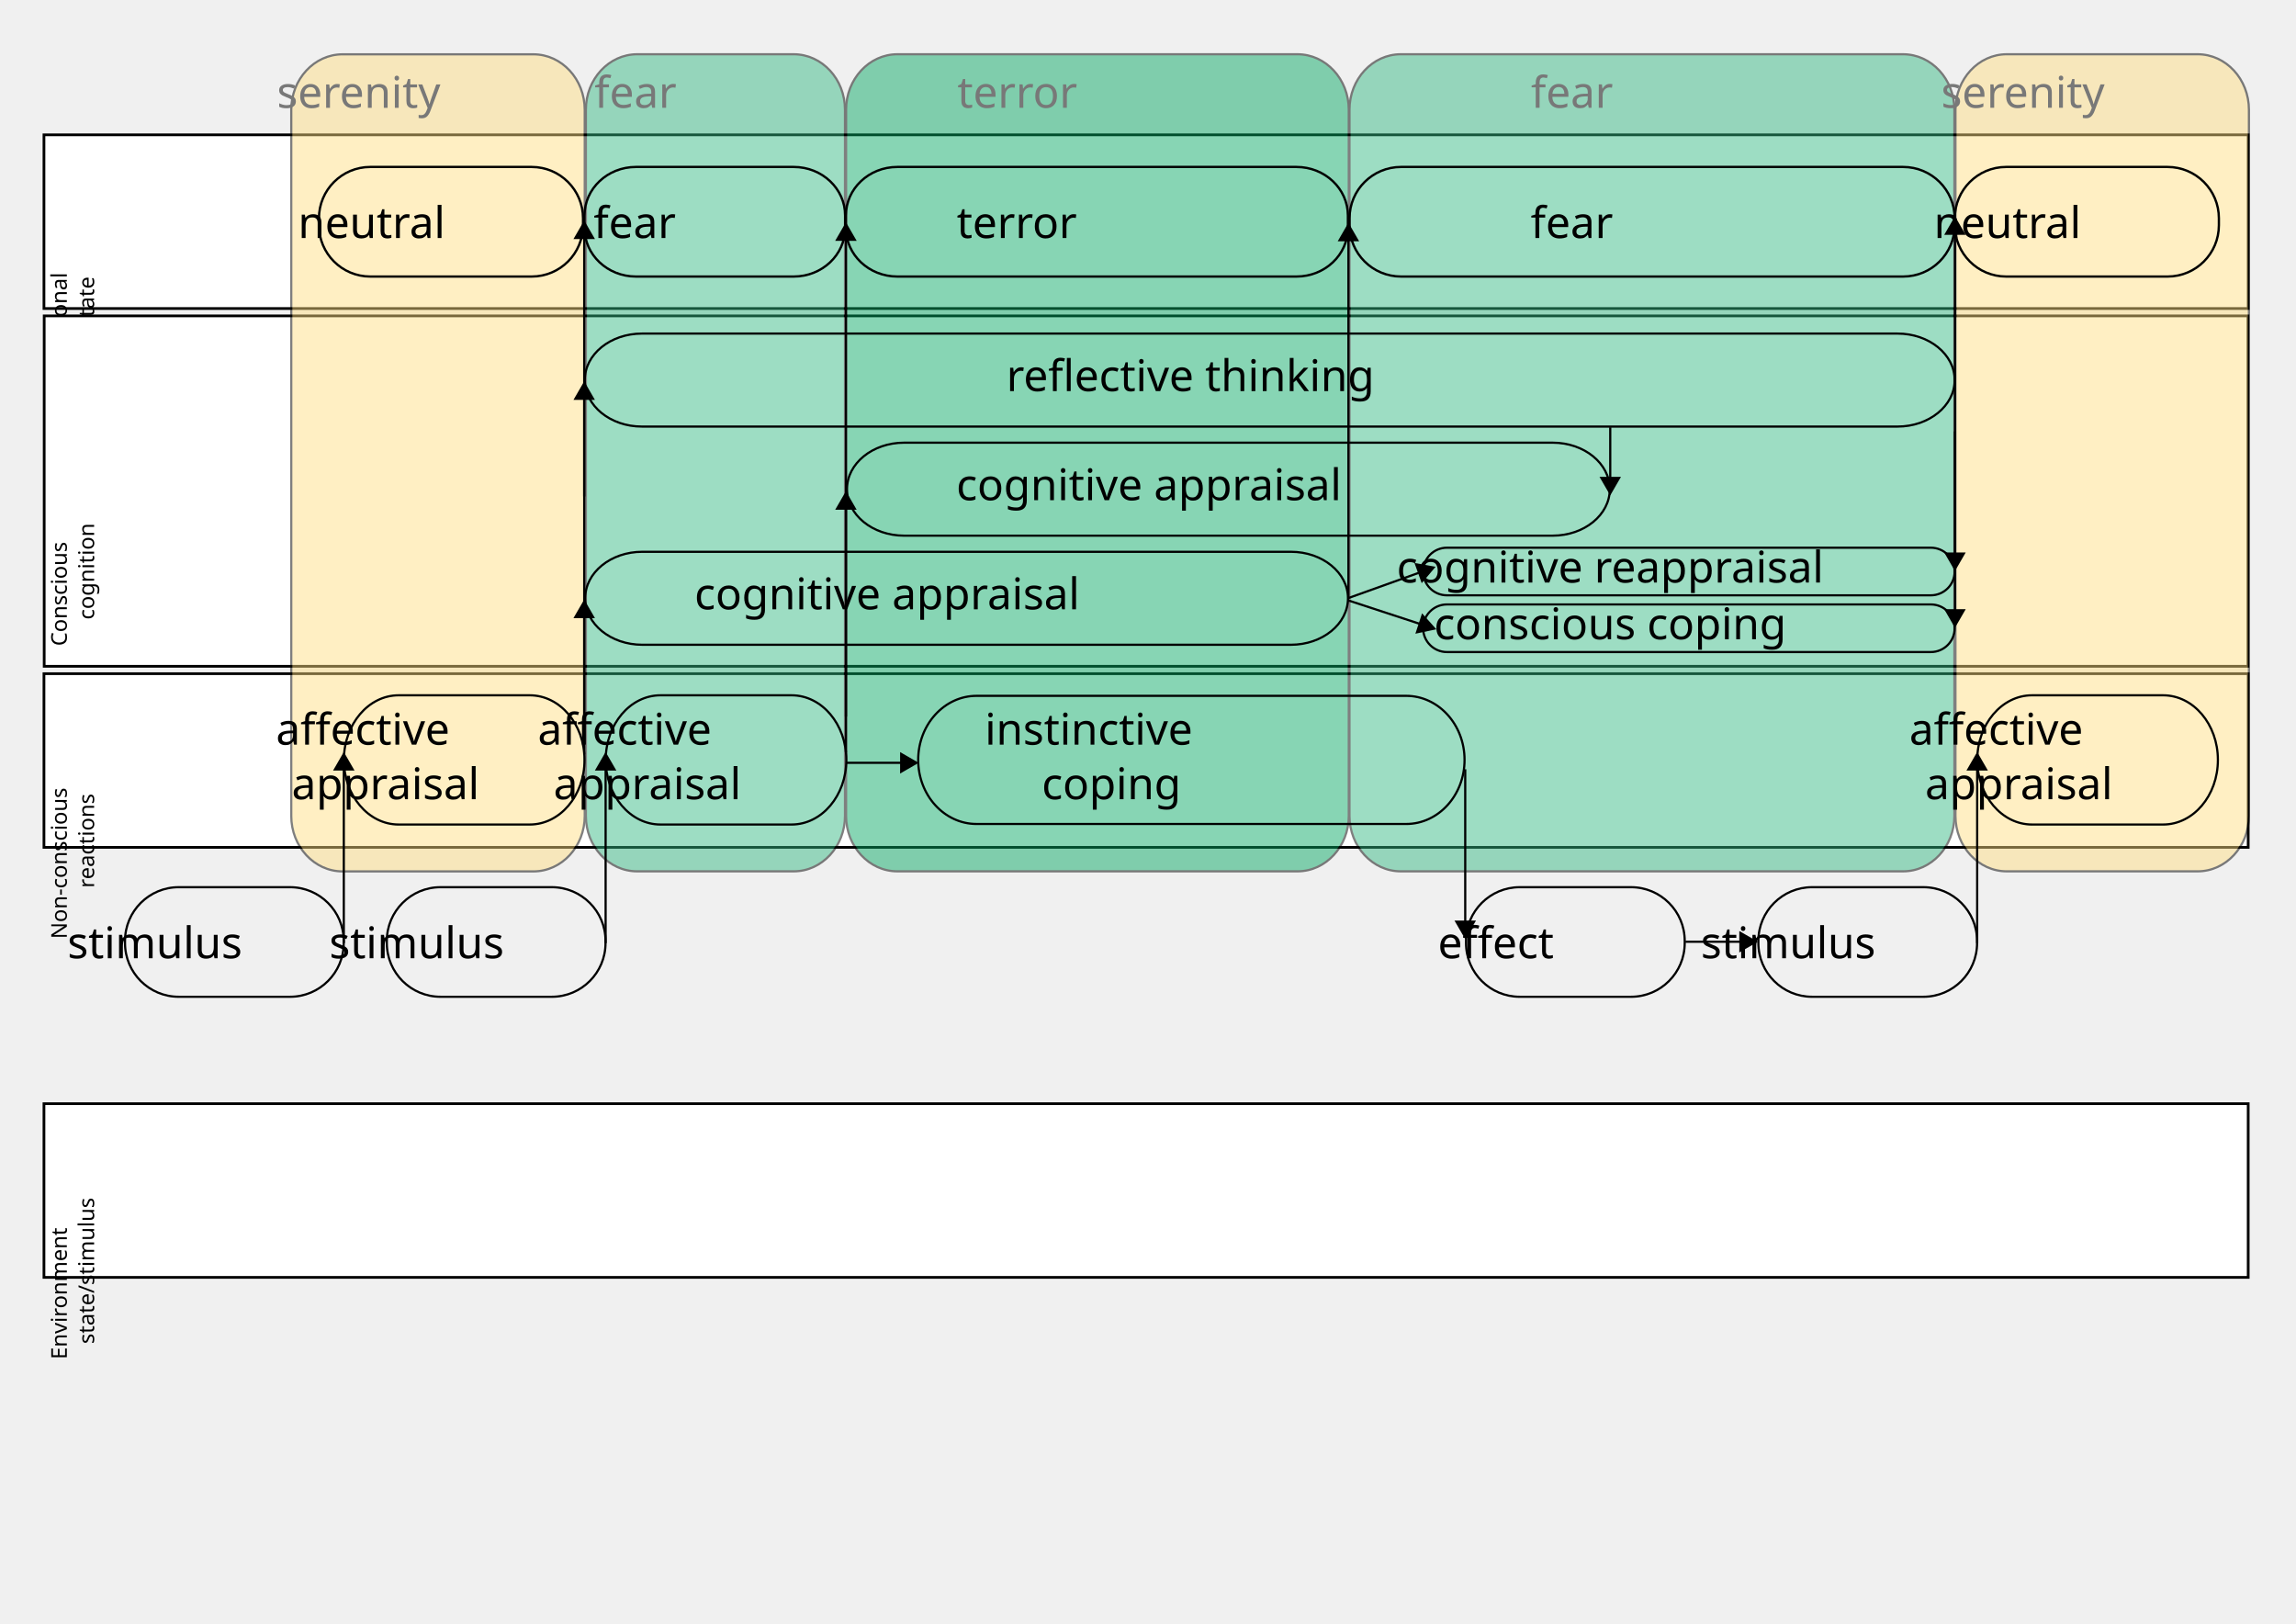
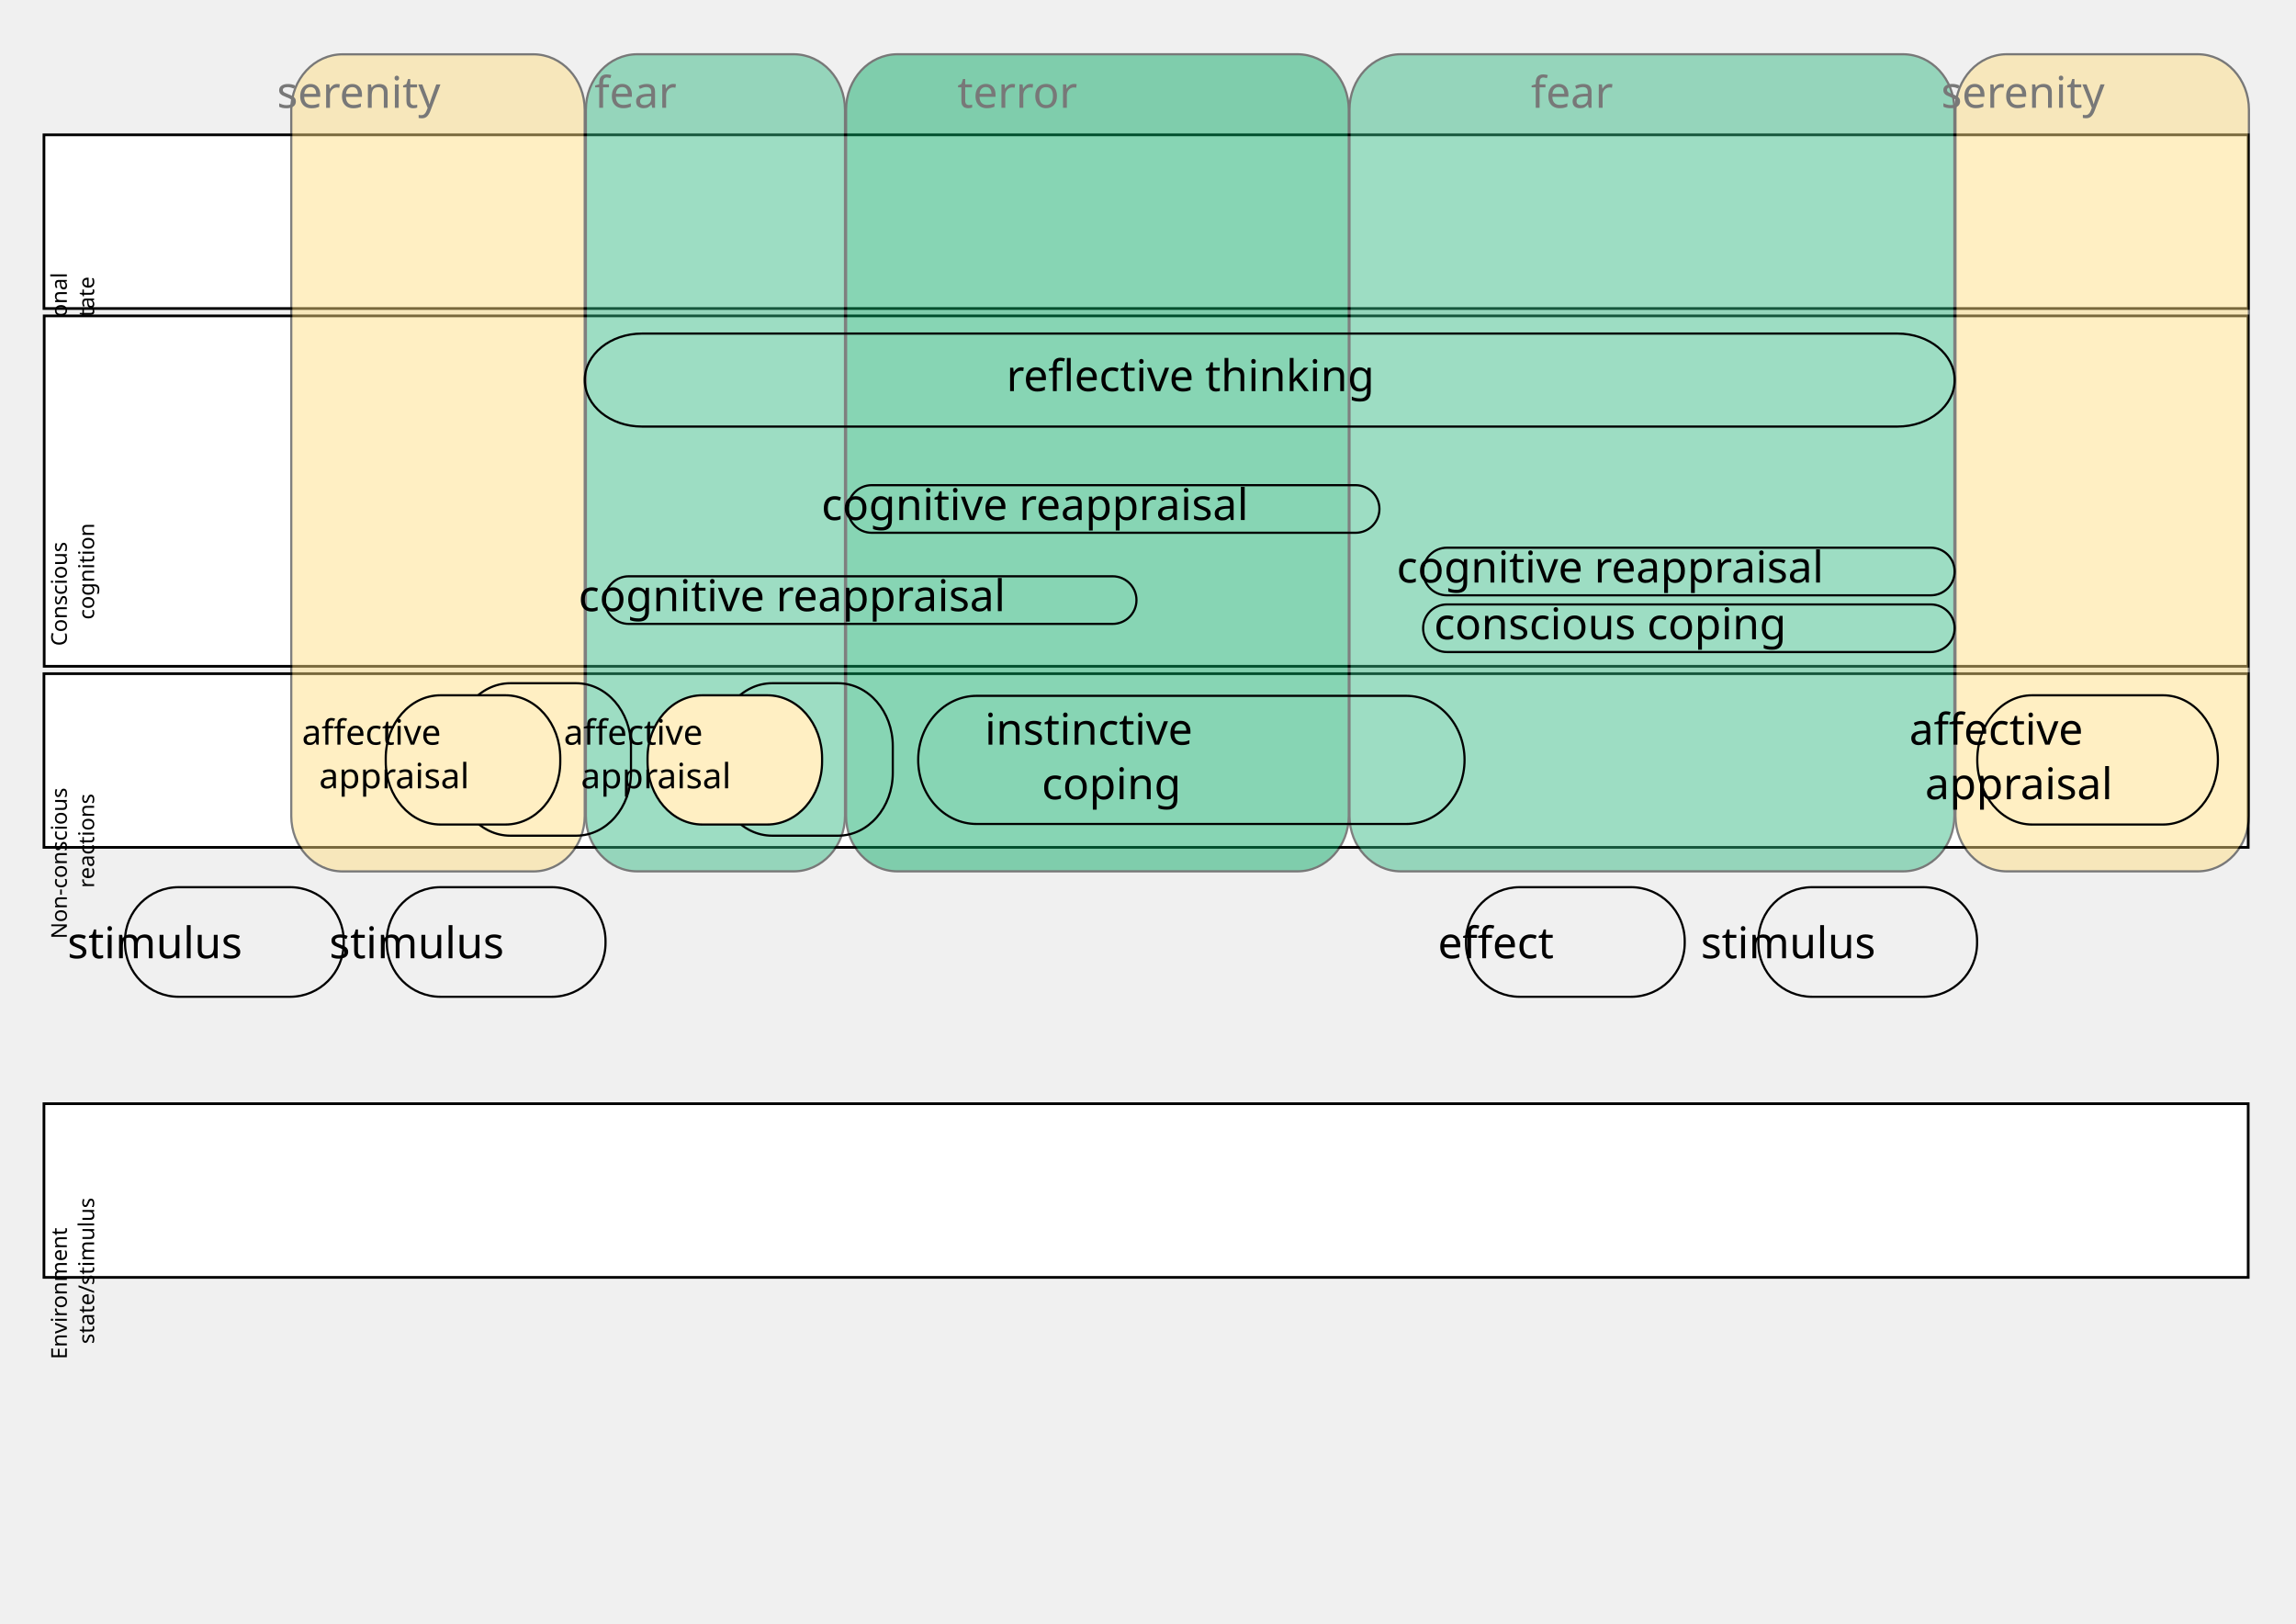
<svg xmlns="http://www.w3.org/2000/svg" xmlns:ns1="http://www.openswatchbook.org/uri/2009/osb" width="1052.362" height="744.094" id="svg2" version="1.1">
  <defs id="defs4">
    <marker orient="auto" refY="0.0" refX="0.0" id="DotL" style="overflow:visible">
      <path id="path5061" d="M -2.5,-1.0 C -2.5,1.76 -4.74,4.0 -7.5,4.0 C -10.26,4.0 -12.5,1.76 -12.5,-1.0 C -12.5,-3.76 -10.26,-6.0 -7.5,-6.0 C -4.74,-6.0 -2.5,-3.76 -2.5,-1.0 z " style="fill-rule:evenodd;stroke:#000000;stroke-width:1.0pt" transform="scale(0.8) translate(7.4, 1)" />
    </marker>
    <marker orient="auto" refY="0.0" refX="0.0" id="TriangleInL" style="overflow:visible">
      <path id="path5133" d="M 5.77,0.0 L -2.88,5.0 L -2.88,-5.0 L 5.77,0.0 z " style="fill-rule:evenodd;stroke:#000000;stroke-width:1.0pt" transform="scale(-0.8)" />
    </marker>
    <marker orient="auto" refY="0.0" refX="0.0" id="TriangleOutL" style="overflow:visible">
      <path id="path4968" d="M 5.77,0.0 L -2.88,5.0 L -2.88,-5.0 L 5.77,0.0 z " style="fill-rule:evenodd;stroke:#000000;stroke-width:1.0pt" transform="scale(0.8)" />
    </marker>
    <marker orient="auto" refY="0.0" refX="0.0" id="Arrow2Mstart" style="overflow:visible">
      <path id="path4725" style="fill-rule:evenodd;stroke-width:0.625;stroke-linejoin:round" d="M 8.719,4.034 L -2.207,0.016 L 8.719,-4.002 C 6.973,-1.63 6.983,1.616 8.719,4.034 z " transform="scale(0.6) translate(0,0)" />
    </marker>
    <linearGradient id="linearGradient3918" ns1:paint="solid">
      <stop style="stop-color:#000000;stop-opacity:1;" offset="0" id="stop3920" />
    </linearGradient>
    <marker orient="auto" refY="0" refX="0" id="Arrow2Mend" style="overflow:visible">
      <path id="path3924" style="fill-rule:evenodd;stroke-width:0.625;stroke-linejoin:round" d="M 8.719,4.034 -2.207,0.016 8.719,-4.002 c -1.745,2.372 -1.735,5.617 -6e-7,8.035 z" transform="scale(-0.6,-0.6)" />
    </marker>
    <marker orient="auto" refY="0" refX="0" id="Arrow1Lend" style="overflow:visible">
      <path id="path3900" d="M 0,0 5,-5 -12.5,0 5,5 0,0 z" style="fill-rule:evenodd;stroke:#000000;stroke-width:1pt" transform="matrix(-0.8,0,0,-0.8,-10,0)" />
    </marker>
    <marker orient="auto" refY="0" refX="0" id="Arrow2Mend-1" style="overflow:visible">
      <path id="path3924-7" style="fill-rule:evenodd;stroke-width:0.625;stroke-linejoin:round" d="M 8.719,4.034 -2.207,0.016 8.719,-4.002 c -1.745,2.372 -1.735,5.617 -6e-7,8.035 z" transform="scale(-0.6,-0.6)" />
    </marker>
    <marker orient="auto" refY="0" refX="0" id="Arrow2Mend-5" style="overflow:visible">
      <path id="path3924-2" style="fill-rule:evenodd;stroke-width:0.625;stroke-linejoin:round" d="M 8.719,4.034 -2.207,0.016 8.719,-4.002 c -1.745,2.372 -1.735,5.617 -6e-7,8.035 z" transform="scale(-0.6,-0.6)" />
    </marker>
  </defs>
  <g transform="translate(0,-308.2677)" style="display:inline" id="g3131">
    <g id="g4045" transform="translate(0,0.9368543)">
      <rect y="616.056" x="20.15" height="79.594" width="1010.303" id="rect3181" style="fill:#ffffff;fill-opacity:1;stroke:#000000;stroke-width:1.24;stroke-miterlimit:4;stroke-opacity:1;stroke-dasharray:none" />
      <text transform="matrix(0,-1,1,0,0,0)" id="text4002" y="30.637" x="-656.234" style="font-size:40px;font-style:normal;font-weight:normal;line-height:125%;letter-spacing:0px;word-spacing:0px;fill:#000000;fill-opacity:1;stroke:none;font-family:Sans" xml:space="preserve">
        <tspan style="font-size:10px;text-align:center;text-anchor:middle" y="30.637" x="-654.847" id="tspan4004">Non-conscious </tspan>
        <tspan id="tspan4006" style="font-size:10px;text-align:center;text-anchor:middle" y="43.137" x="-656.234">reactions</tspan>
      </text>
    </g>
    <g id="g4092" transform="translate(0,198)">
      <rect style="fill:#ffffff;fill-opacity:1;stroke:#000000;stroke-width:1.24;stroke-miterlimit:4;stroke-opacity:1;stroke-dasharray:none" id="rect4094" width="1010.303" height="79.594" x="20.15" y="616.056" />
      <text xml:space="preserve" style="font-size:40px;font-style:normal;font-weight:normal;line-height:125%;letter-spacing:0px;word-spacing:0px;fill:#000000;fill-opacity:1;stroke:none;font-family:Sans" x="-656.234" y="30.637" id="text4096" transform="matrix(0,-1,1,0,0,0)">
        <tspan x="-656.234" y="30.637" style="font-size:10px;text-align:center;text-anchor:middle" id="tspan4100">Environment</tspan>
        <tspan x="-656.234" y="43.137" style="font-size:10px;text-align:center;text-anchor:middle" id="tspan4118">state/stimulus</tspan>
      </text>
    </g>
    <g id="g3139">
      <rect style="fill:#ffffff;fill-opacity:1;stroke:#000000;stroke-width:1.239;stroke-miterlimit:4;stroke-opacity:1;stroke-dasharray:none" id="rect4104" width="1010.303" height="79.594" x="20.15" y="370.056" />
      <text xml:space="preserve" style="font-size:40px;font-style:normal;font-weight:normal;line-height:125%;letter-spacing:0px;word-spacing:0px;fill:#000000;fill-opacity:1;stroke:none;font-family:Sans" x="-410.234" y="30.637" id="text4106" transform="matrix(0,-1,1,0,0,0)">
        <tspan x="-408.847" y="30.637" style="font-size:10px;text-align:center;text-anchor:middle" id="tspan4110">Emotional </tspan>
        <tspan x="-410.234" y="43.137" style="font-size:10px;text-align:center;text-anchor:middle" id="tspan4114">state</tspan>
      </text>
    </g>
    <g id="g3145">
      <rect style="fill:#ffffff;fill-opacity:1;stroke:#000000;stroke-width:1.241;stroke-miterlimit:4;stroke-opacity:1;stroke-dasharray:none" id="rect3135" width="1010.093" height="160.581" x="20.255" y="453.031" />
      <text transform="matrix(0,-1,1,0,0,0)" id="text3126" y="30.637" x="-533.717" style="font-size:40px;font-style:normal;font-weight:normal;line-height:125%;letter-spacing:0px;word-spacing:0px;fill:#000000;fill-opacity:1;stroke:none;font-family:Sans" xml:space="preserve">
        <tspan id="tspan3128" style="font-size:10px;text-align:center;text-anchor:middle" y="30.637" x="-532.33">Conscious </tspan>
        <tspan id="tspan3130" style="font-size:10px;text-align:center;text-anchor:middle" y="43.137" x="-533.717">cognition</tspan>
      </text>
    </g>
  </g>
-   <g id="layer2" style="display:inline;opacity:0.5">
+   <g id="layer2" style="opacity:0.5;display:inline">
    <g id="g3978">
      <rect ry="25.431" rx="23.541" y="24.889" x="133.497" height="374.455" width="134.505" id="rect3127" style="fill:#ffdd7f;fill-opacity:0.941;stroke:#000000;stroke-width:1;stroke-miterlimit:4;stroke-opacity:1;stroke-dasharray:none" />
      <text xml:space="preserve" style="font-size:40px;font-style:normal;font-weight:normal;line-height:125%;letter-spacing:0px;word-spacing:0px;fill:#000000;fill-opacity:1;stroke:none;display:inline;font-family:Sans" x="200.798" y="49.414" id="text3968-1">
        <tspan id="tspan3970-7" x="200.798" y="49.414" style="font-size:20px;text-align:center;text-anchor:middle">serenity</tspan>
      </text>
    </g>
    <g id="g3983" transform="translate(135.0352,-0.03053779)">
      <rect style="fill:#2eb67f;fill-opacity:0.941;stroke:#000000;stroke-width:1;stroke-miterlimit:4;stroke-opacity:1;stroke-dasharray:none" id="rect3985" width="118.766" height="374.455" x="133.497" y="24.889" rx="23.541" ry="25.431" />
      <text id="text3987" y="49.414" x="192.66" style="font-size:40px;font-style:normal;font-weight:normal;line-height:125%;letter-spacing:0px;word-spacing:0px;fill:#000000;fill-opacity:1;stroke:none;display:inline;font-family:Sans" xml:space="preserve">
        <tspan style="font-size:20px;text-align:center;text-anchor:middle" y="49.414" x="192.66" id="tspan3989">fear</tspan>
      </text>
    </g>
    <g id="g3991" transform="translate(254.3012,-0.03053779)">
      <rect style="fill:#00a65f;fill-opacity:0.941;stroke:#000000;stroke-width:1;stroke-miterlimit:4;stroke-opacity:1;stroke-dasharray:none" id="rect3993" width="230.405" height="374.455" x="133.497" y="24.889" rx="23.541" ry="25.431" />
      <text id="text3995" y="49.414" x="248.397" style="font-size:40px;font-style:normal;font-weight:normal;line-height:125%;letter-spacing:0px;word-spacing:0px;fill:#000000;fill-opacity:1;stroke:none;display:inline;font-family:Sans" xml:space="preserve">
        <tspan style="font-size:20px;text-align:center;text-anchor:middle" y="49.414" x="248.397" id="tspan3997">terror</tspan>
      </text>
    </g>
    <g transform="translate(485.0352,-0.03053779)" id="g4009">
      <rect ry="25.431" rx="23.541" y="24.889" x="133.497" height="374.455" width="277.248" id="rect4011" style="fill:#2eb67f;fill-opacity:0.941;stroke:#000000;stroke-width:1;stroke-miterlimit:4;stroke-opacity:1;stroke-dasharray:none" />
      <text xml:space="preserve" style="font-size:40px;font-style:normal;font-weight:normal;line-height:125%;letter-spacing:0px;word-spacing:0px;fill:#000000;fill-opacity:1;stroke:none;display:inline;font-family:Sans" x="271.901" y="49.414" id="text4013">
        <tspan id="tspan4015" x="271.901" y="49.414" style="font-size:20px;text-align:center;text-anchor:middle">fear</tspan>
      </text>
    </g>
    <g id="g4017" transform="translate(762.7835,-0.03053779)">
      <rect style="fill:#ffdd7f;fill-opacity:0.941;stroke:#000000;stroke-width:1;stroke-miterlimit:4;stroke-opacity:1;stroke-dasharray:none" id="rect4019" width="134.505" height="374.455" x="133.497" y="24.889" rx="23.541" ry="25.431" />
      <text id="text4021" y="49.414" x="200.798" style="font-size:40px;font-style:normal;font-weight:normal;line-height:125%;letter-spacing:0px;word-spacing:0px;fill:#000000;fill-opacity:1;stroke:none;display:inline;font-family:Sans" xml:space="preserve">
        <tspan style="font-size:20px;text-align:center;text-anchor:middle" y="49.414" x="200.798" id="tspan4023">serenity</tspan>
      </text>
    </g>
  </g>
  <g id="layer3" style="display:inline">
    <text xml:space="preserve" style="font-size:40px;font-style:normal;font-weight:normal;line-height:125%;letter-spacing:0px;word-spacing:0px;fill:#000000;fill-opacity:1;stroke:none;font-family:Sans" x="228.457" y="98.112" id="text3964">
      <tspan id="tspan3966" x="228.457" y="98.112" />
    </text>
-     <g id="g3972" transform="translate(-44.79658,-0.4547321)">
-       <rect ry="23.519" y="76.965" x="190.987" height="50.221" width="121.039" id="rect3162" style="fill:none;stroke:#000000;stroke-width:1.063;stroke-miterlimit:4;stroke-opacity:1;stroke-dasharray:none" rx="23.519" />
-       <text id="text3968" y="109.531" x="251.531" style="font-size:40px;font-style:normal;font-weight:normal;line-height:125%;letter-spacing:0px;word-spacing:0px;fill:#000000;fill-opacity:1;stroke:none;font-family:Sans" xml:space="preserve">
-         <tspan style="font-size:20px;text-align:center;text-anchor:middle" y="109.531" x="251.531" id="tspan3970">neutral</tspan>
-       </text>
-     </g>
-     <g id="g4685" transform="translate(0,4)">
-       <rect rx="26.175" style="fill:none;stroke:#000000;stroke-width:1;stroke-miterlimit:4;stroke-opacity:1;stroke-dasharray:none" id="rect4023" width="349.62" height="42.612" x="268.22" y="248.867" ry="21.306" />
-       <text id="text3977" y="275.231" x="443.01" style="font-size:40px;font-style:normal;font-weight:normal;line-height:125%;letter-spacing:0px;word-spacing:0px;fill:#000000;fill-opacity:1;stroke:none;font-family:Sans" xml:space="preserve">
-         <tspan y="275.231" x="443.01" style="font-size:20px;text-align:center;text-anchor:middle" id="tspan4040">cognitive appraisal</tspan>
-       </text>
-     </g>
-     <g id="g4690" transform="translate(0,-45.99999)">
-       <rect ry="21.306" y="248.867" x="388.22" height="42.612" width="349.62" id="rect4655" style="fill:none;stroke:#000000;stroke-width:1;stroke-miterlimit:4;stroke-opacity:1;stroke-dasharray:none" rx="26.175" />
-       <text xml:space="preserve" style="font-size:40px;font-style:normal;font-weight:normal;line-height:125%;letter-spacing:0px;word-spacing:0px;fill:#000000;fill-opacity:1;stroke:none;font-family:Sans" x="563.01" y="275.231" id="text4657">
-         <tspan id="tspan4659" style="font-size:20px;text-align:center;text-anchor:middle" x="563.01" y="275.231">cognitive appraisal</tspan>
-       </text>
-     </g>
-     <g id="g3999" transform="translate(41.58854,-4)">
-       <rect ry="29.612" y="322.63" x="116.038" height="59.224" width="110.29" id="rect4021" style="fill:none;stroke:#000000;stroke-width:1;stroke-miterlimit:4;stroke-opacity:1;stroke-dasharray:none" rx="25.111" />
-       <text id="text3986" y="345.26" x="171.515" style="font-size:40px;font-style:normal;font-weight:normal;line-height:125%;letter-spacing:0px;word-spacing:0px;fill:#000000;fill-opacity:1;stroke:none;font-family:Sans" xml:space="preserve">
-         <tspan style="font-size:20px;text-align:center;text-anchor:middle" y="345.26" x="171.515" id="tspan3988">affective</tspan>
-         <tspan style="font-size:20px;text-align:center;text-anchor:middle" y="370.26" x="171.515" id="tspan4038">appraisal</tspan>
-       </text>
-     </g>
    <g id="g3994">
      <rect style="fill:none;stroke:#000000;stroke-width:1;stroke-miterlimit:4;stroke-opacity:1;stroke-dasharray:none" id="rect4041" width="100.237" height="50.221" x="57.3" y="406.572" ry="24.618" rx="24.618" />
      <text id="text3990" y="439.139" x="107.37" style="font-size:40px;font-style:normal;font-weight:normal;line-height:125%;letter-spacing:0px;word-spacing:0px;fill:#000000;fill-opacity:1;stroke:none;font-family:Sans" xml:space="preserve">
        <tspan style="font-size:20px;text-align:center;text-anchor:middle" y="439.139" x="107.37" id="tspan3992">stimulus</tspan>
      </text>
    </g>
-     <g transform="matrix(1.0021,0,0,1,76.80342,-0.4547321)" id="g4432">
-       <rect rx="23.519" style="fill:none;stroke:#000000;stroke-width:1.063;stroke-miterlimit:4;stroke-opacity:1;stroke-dasharray:none" id="rect4434" width="229.602" height="50.221" x="310.266" y="76.965" ry="22.252" />
-       <text xml:space="preserve" style="font-size:40px;font-style:normal;font-weight:normal;line-height:125%;letter-spacing:0px;word-spacing:0px;fill:#000000;fill-opacity:1;stroke:none;font-family:Sans" x="424.847" y="109.531" id="text4436">
-         <tspan id="tspan4438" x="424.847" y="109.531" style="font-size:20px;text-align:center;text-anchor:middle">terror</tspan>
-       </text>
-     </g>
-     <g transform="matrix(1.004256,0,0,1,426.754,-0.4547321)" id="g6617">
-       <rect rx="23.519" style="fill:none;stroke:#000000;stroke-width:1.063;stroke-miterlimit:4;stroke-opacity:1;stroke-dasharray:none" id="rect6619" width="276.184" height="50.221" x="190.987" y="76.965" ry="23.519" />
-       <text xml:space="preserve" style="font-size:40px;font-style:normal;font-weight:normal;line-height:125%;letter-spacing:0px;word-spacing:0px;fill:#000000;fill-opacity:1;stroke:none;font-family:Sans" x="328.86" y="109.531" id="text6621">
-         <tspan id="tspan6623" x="328.86" y="109.531" style="font-size:20px;text-align:center;text-anchor:middle">fear</tspan>
-       </text>
-     </g>
-     <g transform="translate(161.5885,-4)" id="g4661">
-       <rect rx="25.111" style="fill:none;stroke:#000000;stroke-width:1;stroke-miterlimit:4;stroke-opacity:1;stroke-dasharray:none" id="rect4663" width="110.29" height="59.224" x="116.038" y="322.63" ry="29.612" />
-       <text xml:space="preserve" style="font-size:40px;font-style:normal;font-weight:normal;line-height:125%;letter-spacing:0px;word-spacing:0px;fill:#000000;fill-opacity:1;stroke:none;font-family:Sans" x="171.515" y="345.26" id="text4665">
-         <tspan id="tspan4667" x="171.515" y="345.26" style="font-size:20px;text-align:center;text-anchor:middle">affective</tspan>
-         <tspan id="tspan4669" x="171.515" y="370.26" style="font-size:20px;text-align:center;text-anchor:middle">appraisal</tspan>
-       </text>
-     </g>
    <g id="g4671" transform="translate(120,0)">
      <rect rx="24.618" ry="24.618" y="406.572" x="57.3" height="50.221" width="100.237" id="rect4673" style="fill:none;stroke:#000000;stroke-width:1;stroke-miterlimit:4;stroke-opacity:1;stroke-dasharray:none" />
      <text xml:space="preserve" style="font-size:40px;font-style:normal;font-weight:normal;line-height:125%;letter-spacing:0px;word-spacing:0px;fill:#000000;fill-opacity:1;stroke:none;font-family:Sans" x="107.37" y="439.139" id="text4675">
        <tspan id="tspan4677" x="107.37" y="439.139" style="font-size:20px;text-align:center;text-anchor:middle">stimulus</tspan>
      </text>
    </g>
    <g transform="translate(0,-96)" id="g4701">
      <rect rx="26.175" style="fill:none;stroke:#000000;stroke-width:1;stroke-miterlimit:4;stroke-opacity:1;stroke-dasharray:none" id="rect4703" width="627.883" height="42.612" x="268.032" y="248.867" ry="21.306" />
      <text id="text4705" y="275.231" x="582.017" style="font-size:40px;font-style:normal;font-weight:normal;line-height:125%;letter-spacing:0px;word-spacing:0px;fill:#000000;fill-opacity:1;stroke:none;font-family:Sans" xml:space="preserve">
        <tspan y="275.231" x="582.017" style="font-size:20px;text-align:center;text-anchor:middle" id="tspan4707">reflective thinking</tspan>
      </text>
    </g>
    <g transform="translate(350,4)" id="g4709">
      <rect ry="10.907" y="246.996" x="302.283" height="21.814" width="243.631" id="rect4711" style="fill:none;stroke:#000000;stroke-width:1;stroke-miterlimit:4;stroke-opacity:1;stroke-dasharray:none" rx="10.907" />
      <text xml:space="preserve" style="font-size:40px;font-style:normal;font-weight:normal;line-height:125%;letter-spacing:0px;word-spacing:0px;fill:#000000;fill-opacity:1;stroke:none;font-family:Sans" x="424.416" y="262.957" id="text4713">
        <tspan id="tspan4715" style="font-size:20px;text-align:center;text-anchor:middle" x="424.416" y="262.957">cognitive reappraisal</tspan>
-       </text>
-     </g>
-     <g id="g4732" transform="matrix(1.0021,0,0,1,-49.19658,-0.4547321)">
-       <rect ry="22.252" y="76.965" x="316.43" height="50.221" width="119.222" id="rect4734" style="fill:none;stroke:#000000;stroke-width:1.063;stroke-miterlimit:4;stroke-opacity:1;stroke-dasharray:none" rx="23.519" />
-       <text id="text4736" y="109.531" x="375.822" style="font-size:40px;font-style:normal;font-weight:normal;line-height:125%;letter-spacing:0px;word-spacing:0px;fill:#000000;fill-opacity:1;stroke:none;font-family:Sans" xml:space="preserve">
-         <tspan style="font-size:20px;text-align:center;text-anchor:middle" y="109.531" x="375.822" id="tspan4738">fear</tspan>
-       </text>
-     </g>
-     <g transform="translate(704.9909,-0.4547321)" id="g4740">
-       <rect rx="23.519" style="fill:none;stroke:#000000;stroke-width:1.063;stroke-miterlimit:4;stroke-opacity:1;stroke-dasharray:none" id="rect4742" width="121.039" height="50.221" x="190.987" y="76.965" ry="23.519" />
-       <text xml:space="preserve" style="font-size:40px;font-style:normal;font-weight:normal;line-height:125%;letter-spacing:0px;word-spacing:0px;fill:#000000;fill-opacity:1;stroke:none;font-family:Sans" x="251.531" y="109.531" id="text4744">
-         <tspan id="tspan4746" x="251.531" y="109.531" style="font-size:20px;text-align:center;text-anchor:middle">neutral</tspan>
      </text>
    </g>
    <g id="g4748" transform="translate(305.5885,-4)">
      <rect ry="29.362" y="322.881" x="115.261" height="58.724" width="250.421" id="rect4750" style="fill:none;stroke:#000000;stroke-width:1;stroke-miterlimit:4;stroke-opacity:1;stroke-dasharray:none" rx="26.777" />
      <text id="text4752" y="345.26" x="240.228" style="font-size:40px;font-style:normal;font-weight:normal;line-height:125%;letter-spacing:0px;word-spacing:0px;fill:#000000;fill-opacity:1;stroke:none;font-family:Sans" xml:space="preserve">
        <tspan style="font-size:20px;text-align:center;text-anchor:middle" y="345.26" x="240.228" id="tspan4756">instinctive</tspan>
        <tspan style="font-size:20px;text-align:center;text-anchor:middle" y="370.26" x="240.228" id="tspan4760">coping</tspan>
      </text>
    </g>
    <g transform="translate(748.6459,0)" id="g4774">
      <rect style="fill:none;stroke:#000000;stroke-width:1;stroke-miterlimit:4;stroke-opacity:1;stroke-dasharray:none" id="rect4776" width="100.237" height="50.221" x="57.3" y="406.572" ry="24.618" rx="24.618" />
      <text id="text4778" y="439.139" x="107.37" style="font-size:40px;font-style:normal;font-weight:normal;line-height:125%;letter-spacing:0px;word-spacing:0px;fill:#000000;fill-opacity:1;stroke:none;font-family:Sans" xml:space="preserve">
        <tspan style="font-size:20px;text-align:center;text-anchor:middle" y="439.139" x="107.37" id="tspan4780">stimulus</tspan>
      </text>
    </g>
    <g id="g4790" transform="translate(614.6459,0)">
      <rect rx="24.618" ry="24.618" y="406.572" x="57.3" height="50.221" width="100.237" id="rect4792" style="fill:none;stroke:#000000;stroke-width:1;stroke-miterlimit:4;stroke-opacity:1;stroke-dasharray:none" />
      <text xml:space="preserve" style="font-size:40px;font-style:normal;font-weight:normal;line-height:125%;letter-spacing:0px;word-spacing:0px;fill:#000000;fill-opacity:1;stroke:none;font-family:Sans" x="107.37" y="439.139" id="text4794">
        <tspan id="tspan4796" x="107.37" y="439.139" style="font-size:20px;text-align:center;text-anchor:middle">effect</tspan>
      </text>
    </g>
    <g id="g3159" transform="translate(350,30)">
      <rect rx="10.907" style="fill:none;stroke:#000000;stroke-width:1;stroke-miterlimit:4;stroke-opacity:1;stroke-dasharray:none" id="rect3161" width="243.631" height="21.814" x="302.283" y="246.996" ry="10.907" />
      <text id="text3163" y="262.957" x="424.416" style="font-size:40px;font-style:normal;font-weight:normal;line-height:125%;letter-spacing:0px;word-spacing:0px;fill:#000000;fill-opacity:1;stroke:none;font-family:Sans" xml:space="preserve">
        <tspan y="262.957" x="424.416" style="font-size:20px;text-align:center;text-anchor:middle" id="tspan3165">conscious coping</tspan>
      </text>
    </g>
    <g id="g4203" transform="translate(790.2344,-4)">
      <rect ry="29.612" y="322.63" x="116.038" height="59.224" width="110.29" id="rect4205" style="fill:none;stroke:#000000;stroke-width:1;stroke-miterlimit:4;stroke-opacity:1;stroke-dasharray:none" rx="25.111" />
      <text id="text4207" y="345.26" x="171.515" style="font-size:40px;font-style:normal;font-weight:normal;line-height:125%;letter-spacing:0px;word-spacing:0px;fill:#000000;fill-opacity:1;stroke:none;font-family:Sans" xml:space="preserve">
        <tspan style="font-size:20px;text-align:center;text-anchor:middle" y="345.26" x="171.515" id="tspan4209">affective</tspan>
        <tspan style="font-size:20px;text-align:center;text-anchor:middle" y="370.26" x="171.515" id="tspan4211">appraisal</tspan>
      </text>
    </g>
-   </g>
-   <g id="layer1" style="display:inline">
+     <g id="g4000" transform="translate(28,0)">
+       <rect rx="25.111" style="fill:none;stroke:#000000;stroke-width:1;stroke-miterlimit:4;stroke-opacity:1;stroke-dasharray:none" id="rect3163" width="80.403" height="69.869" x="180.802" y="313.104" ry="28.793" />
+       <text xml:space="preserve" style="font-size:40px;font-style:normal;font-weight:normal;line-height:125%;letter-spacing:0px;word-spacing:0px;fill:#000000;fill-opacity:1;stroke:none;font-family:Sans" x="242.069" y="353.969" id="text3165">
+         <tspan id="tspan3169" x="242.069" y="353.969" style="font-size:16px;text-align:center;text-anchor:middle">NM</tspan>
+       </text>
+       <rect ry="28.793" y="318.63" x="148.802" height="59.224" width="79.994" id="rect4021" style="fill:#ffefc3;fill-opacity:1;stroke:#000000;stroke-width:1;stroke-miterlimit:4;stroke-opacity:1;stroke-dasharray:none" rx="25.111" />
+       <text id="text3986" y="341.26" x="189.076" style="font-size:40px;font-style:normal;font-weight:normal;line-height:125%;letter-spacing:0px;word-spacing:0px;fill:#000000;fill-opacity:1;stroke:none;font-family:Sans" xml:space="preserve">
+         <tspan style="font-size:16px;text-align:center;text-anchor:middle" y="341.26" x="189.076" id="tspan3988">affective</tspan>
+         <tspan style="font-size:16px;text-align:center;text-anchor:middle" y="361.26" x="189.076" id="tspan4038">appraisal</tspan>
+       </text>
+     </g>
+     <g transform="translate(148,0)" id="g4010">
+       <rect ry="28.793" y="313.104" x="180.802" height="69.869" width="80.403" id="rect4012" style="fill:none;stroke:#000000;stroke-width:1;stroke-miterlimit:4;stroke-opacity:1;stroke-dasharray:none" rx="25.111" />
+       <text id="text4014" y="353.969" x="242.069" style="font-size:40px;font-style:normal;font-weight:normal;line-height:125%;letter-spacing:0px;word-spacing:0px;fill:#000000;fill-opacity:1;stroke:none;font-family:Sans" xml:space="preserve">
+         <tspan style="font-size:16px;text-align:center;text-anchor:middle" y="353.969" x="242.069" id="tspan4016">NM</tspan>
+       </text>
+       <rect rx="25.111" style="fill:#ffefc3;fill-opacity:1;stroke:#000000;stroke-width:1;stroke-miterlimit:4;stroke-opacity:1;stroke-dasharray:none" id="rect4018" width="79.994" height="59.224" x="148.802" y="318.63" ry="28.793" />
+       <text xml:space="preserve" style="font-size:40px;font-style:normal;font-weight:normal;line-height:125%;letter-spacing:0px;word-spacing:0px;fill:#000000;fill-opacity:1;stroke:none;font-family:Sans" x="189.076" y="341.26" id="text4020">
+         <tspan id="tspan4022" x="189.076" y="341.26" style="font-size:16px;text-align:center;text-anchor:middle">affective</tspan>
+         <tspan id="tspan4024" x="189.076" y="361.26" style="font-size:16px;text-align:center;text-anchor:middle">appraisal</tspan>
+       </text>
+     </g>
+     <g id="g4026" transform="translate(-25.01595,17.10099)">
+       <rect rx="10.907" style="fill:none;stroke:#000000;stroke-width:1;stroke-miterlimit:4;stroke-opacity:1;stroke-dasharray:none" id="rect4028" width="243.631" height="21.814" x="302.283" y="246.996" ry="10.907" />
+       <text id="text4030" y="262.957" x="424.416" style="font-size:40px;font-style:normal;font-weight:normal;line-height:125%;letter-spacing:0px;word-spacing:0px;fill:#000000;fill-opacity:1;stroke:none;font-family:Sans" xml:space="preserve">
+         <tspan y="262.957" x="424.416" style="font-size:20px;text-align:center;text-anchor:middle" id="tspan4032">cognitive reappraisal</tspan>
+       </text>
+     </g>
+     <g id="g4034" transform="translate(86.3425,-24.65842)">
+       <rect rx="10.907" style="fill:none;stroke:#000000;stroke-width:1;stroke-miterlimit:4;stroke-opacity:1;stroke-dasharray:none" id="rect4036" width="243.631" height="21.814" x="302.283" y="246.996" ry="10.907" />
+       <text id="text4038" y="262.957" x="424.416" style="font-size:40px;font-style:normal;font-weight:normal;line-height:125%;letter-spacing:0px;word-spacing:0px;fill:#000000;fill-opacity:1;stroke:none;font-family:Sans" xml:space="preserve">
+         <tspan y="262.957" x="424.416" style="font-size:20px;text-align:center;text-anchor:middle" id="tspan4040">cognitive reappraisal</tspan>
+       </text>
+     </g>
+   </g>
+   <g id="layer1" style="display:none">
    <path style="fill:none;stroke:#000000;stroke-width:1;stroke-linecap:butt;stroke-linejoin:miter;stroke-miterlimit:4;stroke-opacity:1;stroke-dasharray:none;marker-end:url(#TriangleOutL);display:inline" d="m 157.582,432.208 0,-81.929" id="path4126" />
    <g style="display:inline" id="g4428">
      <path style="fill:none;stroke:#000000;stroke-width:1;stroke-linecap:butt;stroke-linejoin:miter;stroke-miterlimit:4;stroke-opacity:1;stroke-dasharray:none;marker-end:url(#TriangleOutL);display:inline" d="m 267.77,327.512 0,-47.087" id="path4317" />
      <path id="path3164" d="m 267.77,345.721 0,-239.014" style="fill:none;stroke:#000000;stroke-width:1;stroke-linecap:butt;stroke-linejoin:miter;stroke-miterlimit:4;stroke-opacity:1;stroke-dasharray:none;marker-end:url(#TriangleOutL);display:inline" />
      <path id="path3125" d="m 267.77,227.512 0,-47.087" style="fill:none;stroke:#000000;stroke-width:1;stroke-linecap:butt;stroke-linejoin:miter;stroke-miterlimit:4;stroke-opacity:1;stroke-dasharray:none;marker-end:url(#TriangleOutL);display:inline" />
    </g>
-     <path id="path4653" d="m 277.582,432.208 0,-81.929" style="fill:none;stroke:#000000;stroke-width:1;stroke-linecap:butt;stroke-linejoin:miter;stroke-miterlimit:4;stroke-opacity:1;stroke-dasharray:none;marker-end:url(#TriangleOutL);display:inline" />
    <path style="fill:none;stroke:#000000;stroke-width:1;stroke-linecap:butt;stroke-linejoin:miter;stroke-miterlimit:4;stroke-opacity:1;stroke-dasharray:none;marker-end:url(#TriangleOutL);display:inline" d="m 618.049,274.179 0,-166.436" id="path4728" />
    <g transform="translate(759.9562,0.8549024)" id="g4784" style="display:inline">
      <path style="fill:none;stroke:#000000;stroke-width:1;stroke-linecap:butt;stroke-linejoin:miter;stroke-miterlimit:4;stroke-opacity:1;stroke-dasharray:none;marker-end:url(#TriangleOutL);display:inline" d="m -372.23,327.525 0,-97.615" id="path4786" />
      <path id="path4788" d="m -372.23,343.856 0,-237.188" style="fill:none;stroke:#000000;stroke-width:1;stroke-linecap:butt;stroke-linejoin:miter;stroke-miterlimit:4;stroke-opacity:1;stroke-dasharray:none;marker-end:url(#TriangleOutL);display:inline" />
    </g>
    <path id="path4800" d="m 896.049,173.756 0,-68.962" style="fill:none;stroke:#000000;stroke-width:1;stroke-linecap:butt;stroke-linejoin:miter;stroke-miterlimit:4;stroke-opacity:1;stroke-dasharray:none;marker-end:url(#TriangleOutL);display:inline" />
    <path style="fill:none;stroke:#000000;stroke-width:1;stroke-linecap:butt;stroke-linejoin:miter;stroke-miterlimit:4;stroke-opacity:1;stroke-dasharray:none;marker-start:url(#TriangleInL);marker-end:none;display:inline" d="m 896.049,256.021 0,-84.338" id="path4802" />
    <path id="path5646" d="m 738.049,221.353 0,-25.541" style="fill:none;stroke:#000000;stroke-width:1;stroke-linecap:butt;stroke-linejoin:miter;stroke-miterlimit:4;stroke-opacity:1;stroke-dasharray:none;marker-start:url(#TriangleInL);marker-end:none;display:inline" />
    <path style="fill:none;stroke:#000000;stroke-width:1;stroke-linecap:butt;stroke-linejoin:miter;stroke-miterlimit:4;stroke-opacity:1;stroke-dasharray:none;marker-start:url(#TriangleInL);marker-end:none;display:inline" d="m 671.581,424.714 0,-72.185" id="path6044" />
    <path id="path6046" d="m 800.041,431.572 -27.52,0" style="fill:none;stroke:#000000;stroke-width:1;stroke-linecap:butt;stroke-linejoin:miter;stroke-miterlimit:4;stroke-opacity:1;stroke-dasharray:none;marker-start:url(#TriangleInL);marker-end:none;display:inline" />
    <path style="fill:none;stroke:#000000;stroke-width:1;stroke-linecap:butt;stroke-linejoin:miter;stroke-miterlimit:4;stroke-opacity:1;stroke-dasharray:none;marker-start:url(#TriangleInL);marker-end:none;display:inline" d="m 415.395,349.572 -27.52,0" id="path3151" />
    <path id="path3983" d="m 896.049,282.021 0,-84.338" style="fill:none;stroke:#000000;stroke-width:1;stroke-linecap:butt;stroke-linejoin:miter;stroke-miterlimit:4;stroke-opacity:1;stroke-dasharray:none;marker-start:url(#TriangleInL);marker-end:none;display:inline" />
    <path style="fill:none;stroke:#000000;stroke-width:1px;stroke-linecap:butt;stroke-linejoin:miter;stroke-opacity:1;marker-end:url(#TriangleOutL)" d="M 617.714,274.181 652.643,261.658" id="path3985" />
    <path style="fill:none;stroke:#000000;stroke-width:1;stroke-linecap:butt;stroke-linejoin:miter;stroke-miterlimit:4;stroke-opacity:1;stroke-dasharray:none;marker-end:url(#TriangleOutL);display:inline" d="m 906.228,432.208 0,-81.929" id="path4213" />
    <path id="path4217" d="m 617.995,275.16 34.964,11.455" style="fill:none;stroke:#000000;stroke-width:1;stroke-linecap:butt;stroke-linejoin:miter;stroke-miterlimit:4;stroke-opacity:1;stroke-dasharray:none;marker-end:url(#TriangleOutL)" />
  </g>
</svg>
